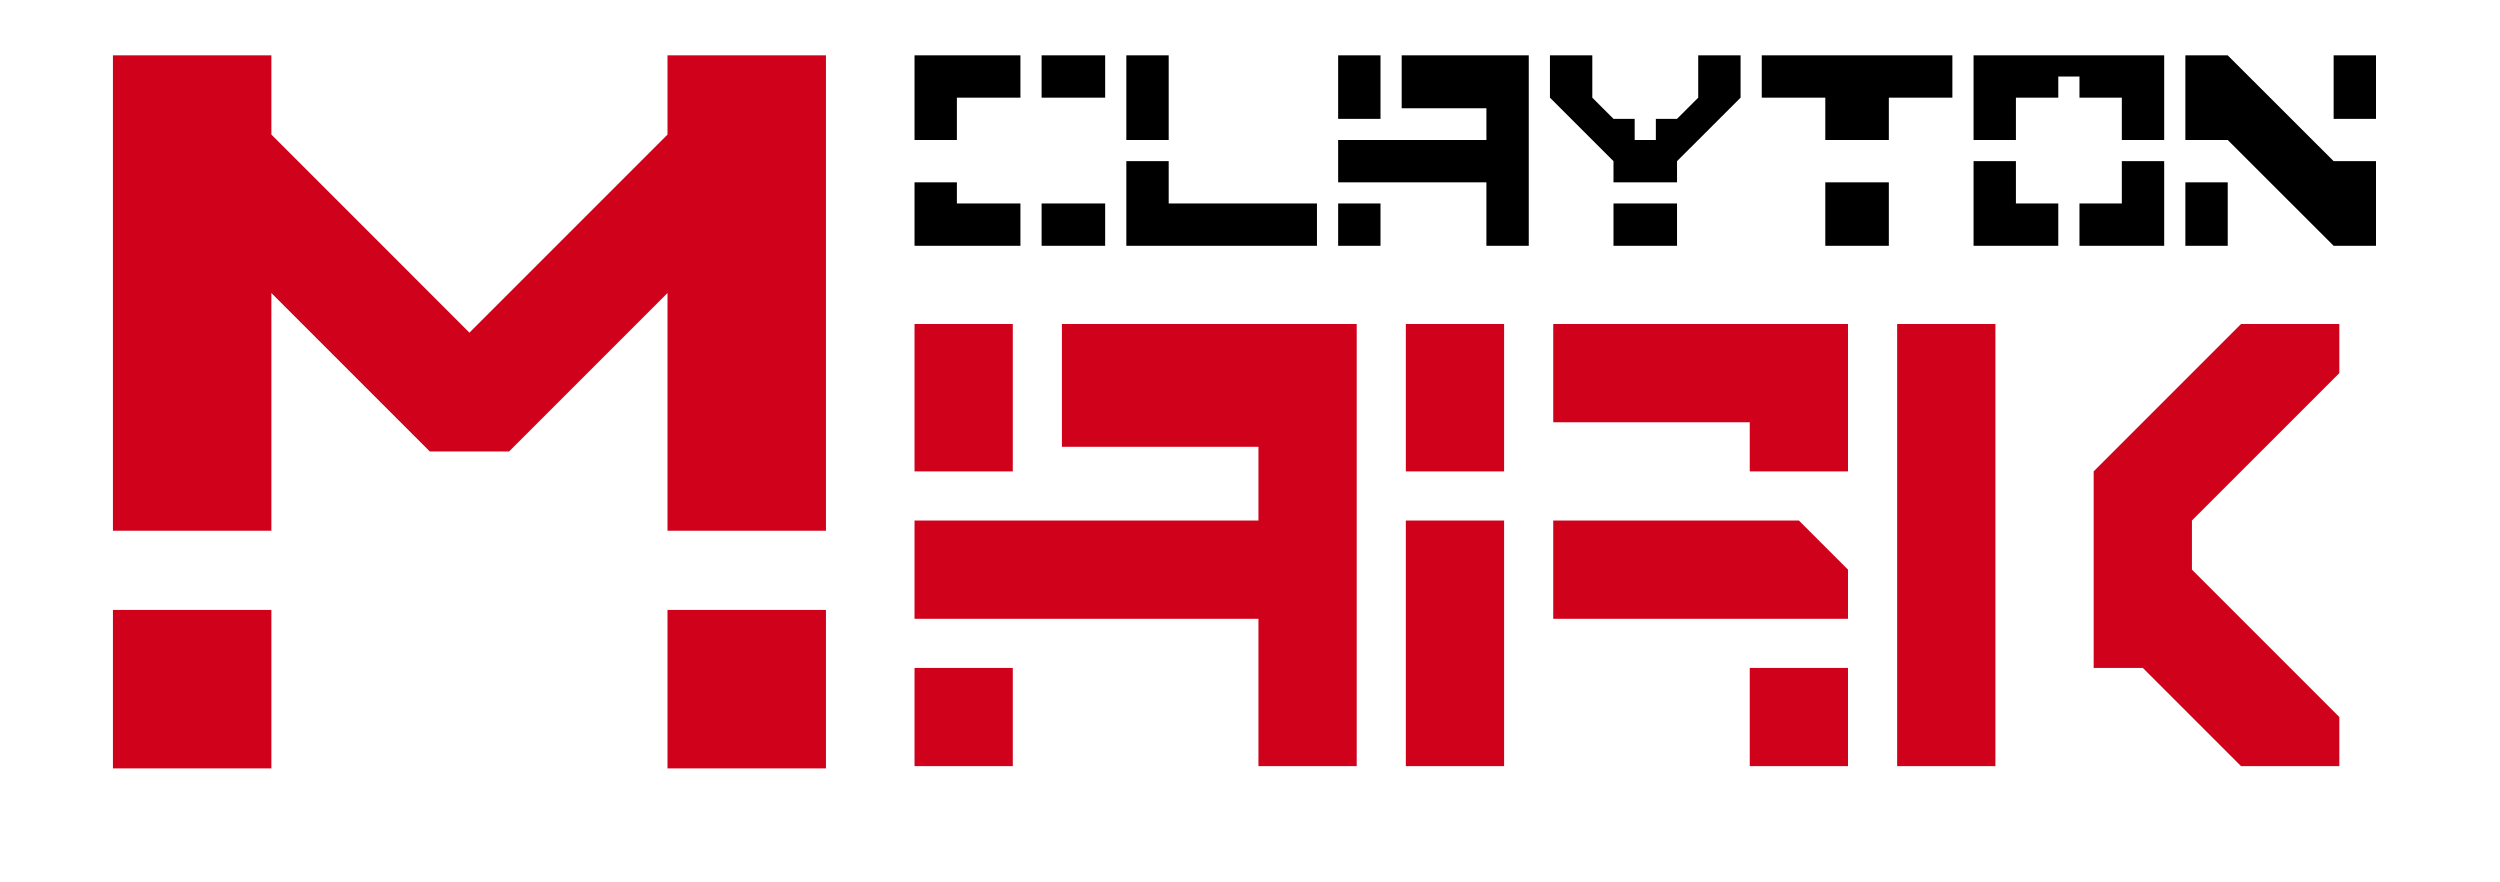
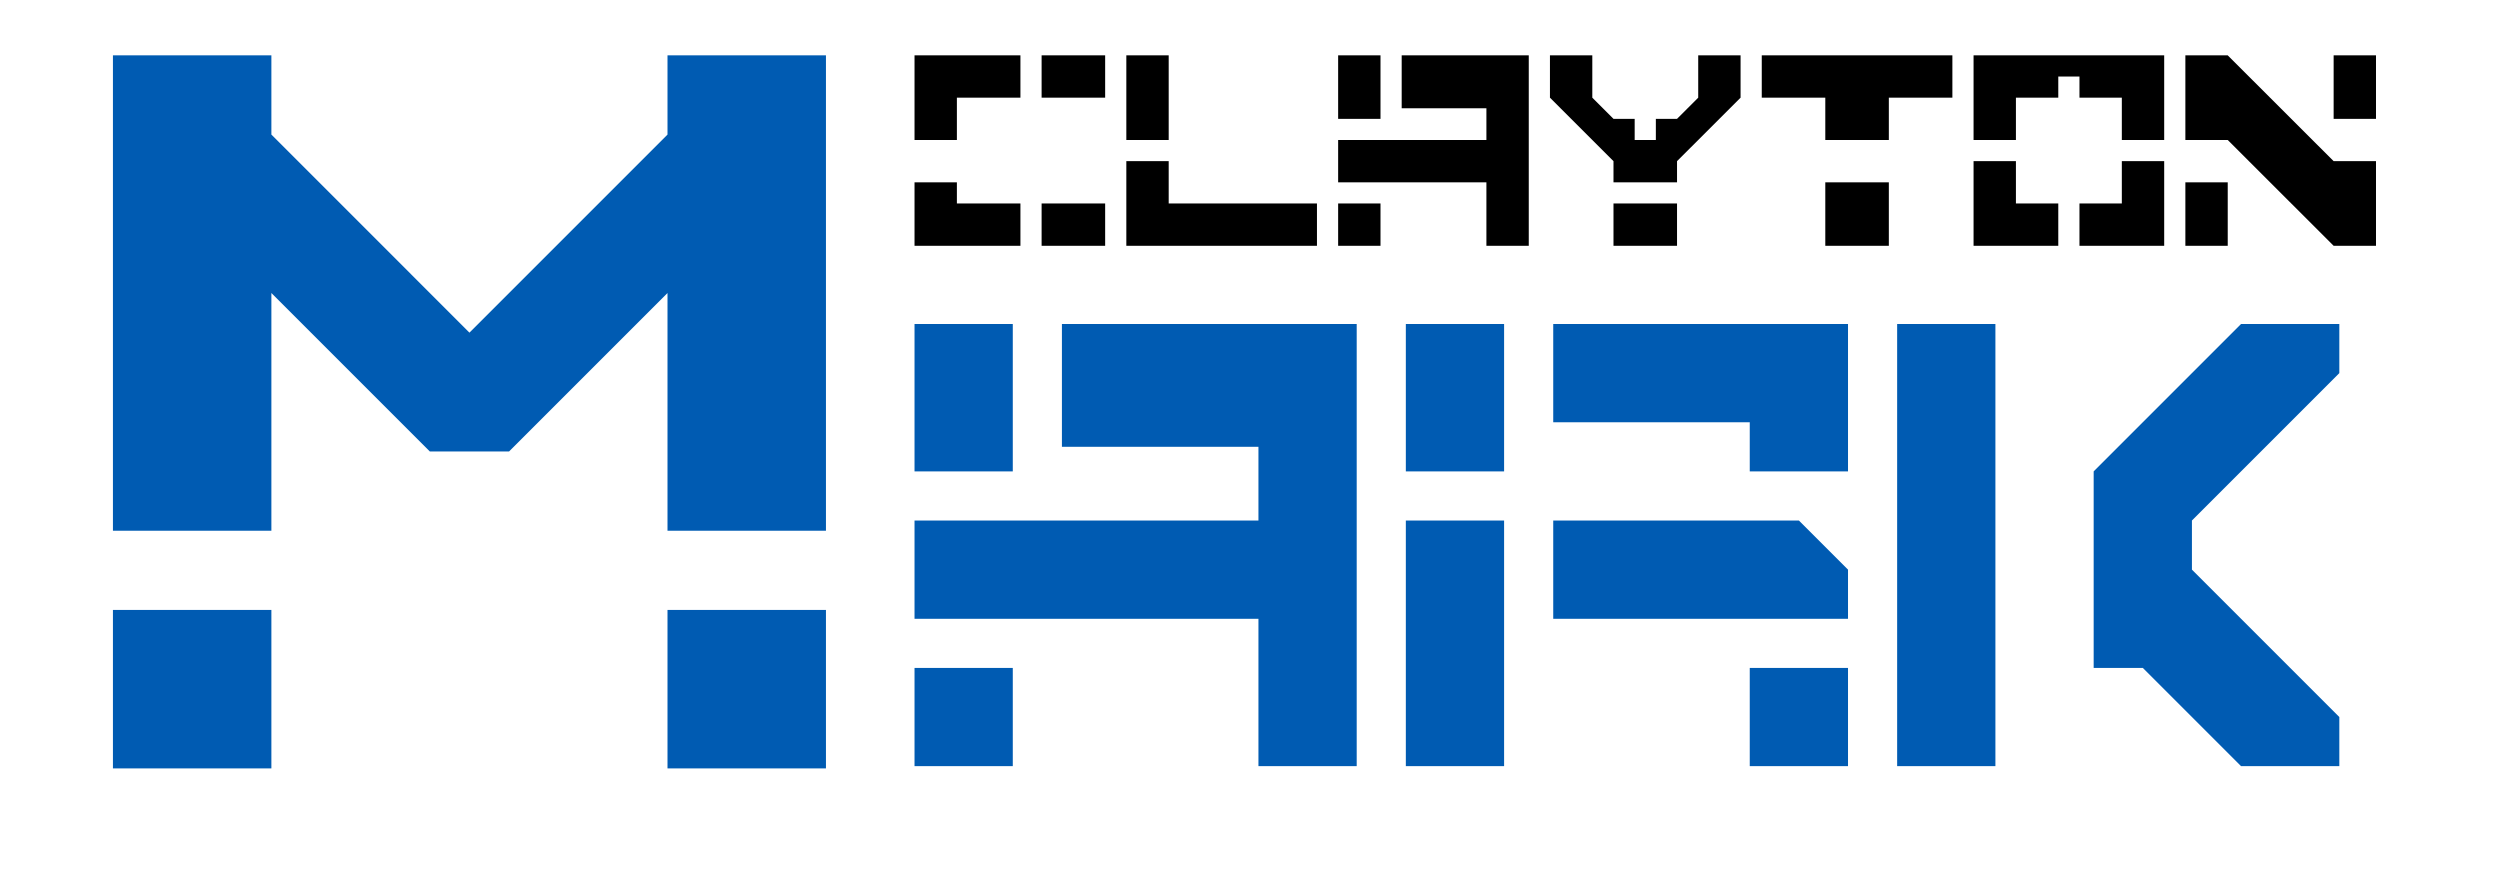
<svg xmlns="http://www.w3.org/2000/svg" width="1129px" height="398px" viewBox="0 0 1129 398" version="1.1">
  <defs />
  <g id="Page-1" stroke="none" stroke-width="1" fill="none" fill-rule="evenodd">
    <g id="Color-Banner">
      <g id="M-Copy-+-CLAYTON-Copy-+-ARK" transform="translate(51, 25)">
-         <path d="M0,322 L0,250.444 L71.556,250.444 L71.556,322 L0,322 Z M250.444,322 L250.444,250.444 L322,250.444 L322,322 L250.444,322 Z M0,214.667 L0,0 L71.556,0 L71.556,35.778 L161,125.222 L250.444,35.778 L250.444,0 L322,0 L322,214.667 L250.444,214.667 L250.444,107.333 L178.889,178.889 L143.111,178.889 L71.556,107.333 L71.556,214.667 L0,214.667 Z" id="M-Copy" fill="#D0011B" />
+         <path d="M0,322 L0,250.444 L71.556,250.444 L71.556,322 L0,322 Z M250.444,322 L250.444,250.444 L322,250.444 L322,322 L250.444,322 Z M0,214.667 L0,0 L71.556,0 L71.556,35.778 L161,125.222 L250.444,35.778 L250.444,0 L322,0 L322,214.667 L250.444,214.667 L250.444,107.333 L178.889,178.889 L143.111,178.889 L71.556,107.333 L71.556,214.667 L0,214.667 Z" id="M-Copy" fill="#005BB2" />
        <path d="M419.391,86 L419.391,66.889 L448.087,66.889 L448.087,86 L419.391,86 Z M362,86 L362,57.333 L381.13,57.333 L381.13,66.889 L409.826,66.889 L409.826,86 L362,86 Z M362,38.222 L362,0 L409.826,0 L409.826,19.111 L381.13,19.111 L381.13,38.222 L362,38.222 Z M419.391,19.111 L419.391,0 L448.087,0 L448.087,19.111 L419.391,19.111 Z M457.652,86 L457.652,47.778 L476.783,47.778 L476.783,66.889 L543.739,66.889 L543.739,86 L457.652,86 Z M457.652,38.222 L457.652,0 L476.783,0 L476.783,38.222 L457.652,38.222 Z M553.304,86 L553.304,66.889 L572.435,66.889 L572.435,86 L553.304,86 Z M553.304,28.667 L553.304,0 L572.435,0 L572.435,28.667 L553.304,28.667 Z M620.261,86 L620.261,57.333 L553.304,57.333 L553.304,38.222 L620.261,38.222 L620.261,23.889 L582,23.889 L582,0 L639.391,0 L639.391,86 L620.261,86 Z M677.652,86 L677.652,66.889 L706.348,66.889 L706.348,86 L677.652,86 Z M677.652,57.333 L677.652,47.778 L648.957,19.111 L648.957,0 L668.087,0 L668.087,19.111 L677.652,28.667 L687.217,28.667 L687.217,38.222 L696.783,38.222 L696.783,28.667 L706.348,28.667 L715.913,19.111 L715.913,0 L735.043,0 L735.043,19.111 L706.348,47.778 L706.348,57.333 L677.652,57.333 Z M773.304,86 L773.304,57.333 L802,57.333 L802,86 L773.304,86 Z M773.304,38.222 L773.304,19.111 L744.609,19.111 L744.609,0 L830.696,0 L830.696,19.111 L802,19.111 L802,38.222 L773.304,38.222 Z M840.261,86 L840.261,47.778 L859.391,47.778 L859.391,66.889 L878.522,66.889 L878.522,86 L840.261,86 Z M888.087,86 L888.087,66.889 L907.217,66.889 L907.217,47.778 L926.348,47.778 L926.348,86 L888.087,86 Z M840.261,38.222 L840.261,0 L926.348,0 L926.348,38.222 L907.217,38.222 L907.217,19.111 L888.087,19.111 L888.087,9.556 L878.522,9.556 L878.522,19.111 L859.391,19.111 L859.391,38.222 L840.261,38.222 Z M935.913,86 L935.913,57.333 L955.043,57.333 L955.043,86 L935.913,86 Z M1002.87,86 L955.043,38.222 L935.913,38.222 L935.913,0 L955.043,0 L1002.87,47.778 L1022,47.778 L1022,86 L1002.87,86 Z M1002.87,28.667 L1002.87,0 L1022,0 L1022,28.667 L1002.87,28.667 Z" id="CLAYTON-Copy" fill="#000000" />
-         <path d="M362,321 L362,276.625 L406.375,276.625 L406.375,321 L362,321 Z M362,187.875 L362,121.312 L406.375,121.312 L406.375,187.875 L362,187.875 Z M517.312,321 L517.312,254.438 L362,254.438 L362,210.062 L517.312,210.062 L517.312,176.781 L428.562,176.781 L428.562,121.312 L561.688,121.312 L561.688,321 L517.312,321 Z M739.188,321 L739.188,276.625 L783.562,276.625 L783.562,321 L739.188,321 Z M583.875,321 L583.875,210.062 L628.25,210.062 L628.25,321 L583.875,321 Z M650.438,254.438 L650.438,210.062 L761.375,210.062 L783.562,232.25 L783.562,254.438 L650.438,254.438 Z M583.875,187.875 L583.875,121.312 L628.25,121.312 L628.25,187.875 L583.875,187.875 Z M739.188,187.875 L739.188,165.688 L650.438,165.688 L650.438,121.312 L783.562,121.312 L783.562,187.875 L739.188,187.875 Z M805.75,321 L805.75,121.312 L850.125,121.312 L850.125,321 L805.75,321 Z M961.062,321 L916.688,276.625 L894.5,276.625 L894.5,187.875 L961.062,121.312 L1005.438,121.312 L1005.438,143.5 L938.875,210.062 L938.875,232.25 L1005.438,298.812 L1005.438,321 L961.062,321 Z" id="ARK" fill="#D0011B" />
+         <path d="M362,321 L362,276.625 L406.375,276.625 L406.375,321 L362,321 Z M362,187.875 L362,121.312 L406.375,121.312 L406.375,187.875 L362,187.875 Z M517.312,321 L517.312,254.438 L362,254.438 L362,210.062 L517.312,210.062 L517.312,176.781 L428.562,176.781 L428.562,121.312 L561.688,121.312 L561.688,321 L517.312,321 Z M739.188,321 L739.188,276.625 L783.562,276.625 L783.562,321 L739.188,321 Z M583.875,321 L583.875,210.062 L628.25,210.062 L628.25,321 L583.875,321 Z M650.438,254.438 L650.438,210.062 L761.375,210.062 L783.562,232.25 L783.562,254.438 L650.438,254.438 Z M583.875,187.875 L583.875,121.312 L628.25,121.312 L628.25,187.875 L583.875,187.875 Z M739.188,187.875 L739.188,165.688 L650.438,165.688 L650.438,121.312 L783.562,121.312 L783.562,187.875 L739.188,187.875 Z M805.75,321 L805.75,121.312 L850.125,121.312 L850.125,321 L805.75,321 Z M961.062,321 L916.688,276.625 L894.5,276.625 L894.5,187.875 L961.062,121.312 L1005.438,121.312 L1005.438,143.5 L938.875,210.062 L938.875,232.25 L1005.438,298.812 L1005.438,321 L961.062,321 Z" id="ARK" fill="#005BB2" />
      </g>
    </g>
  </g>
</svg>
